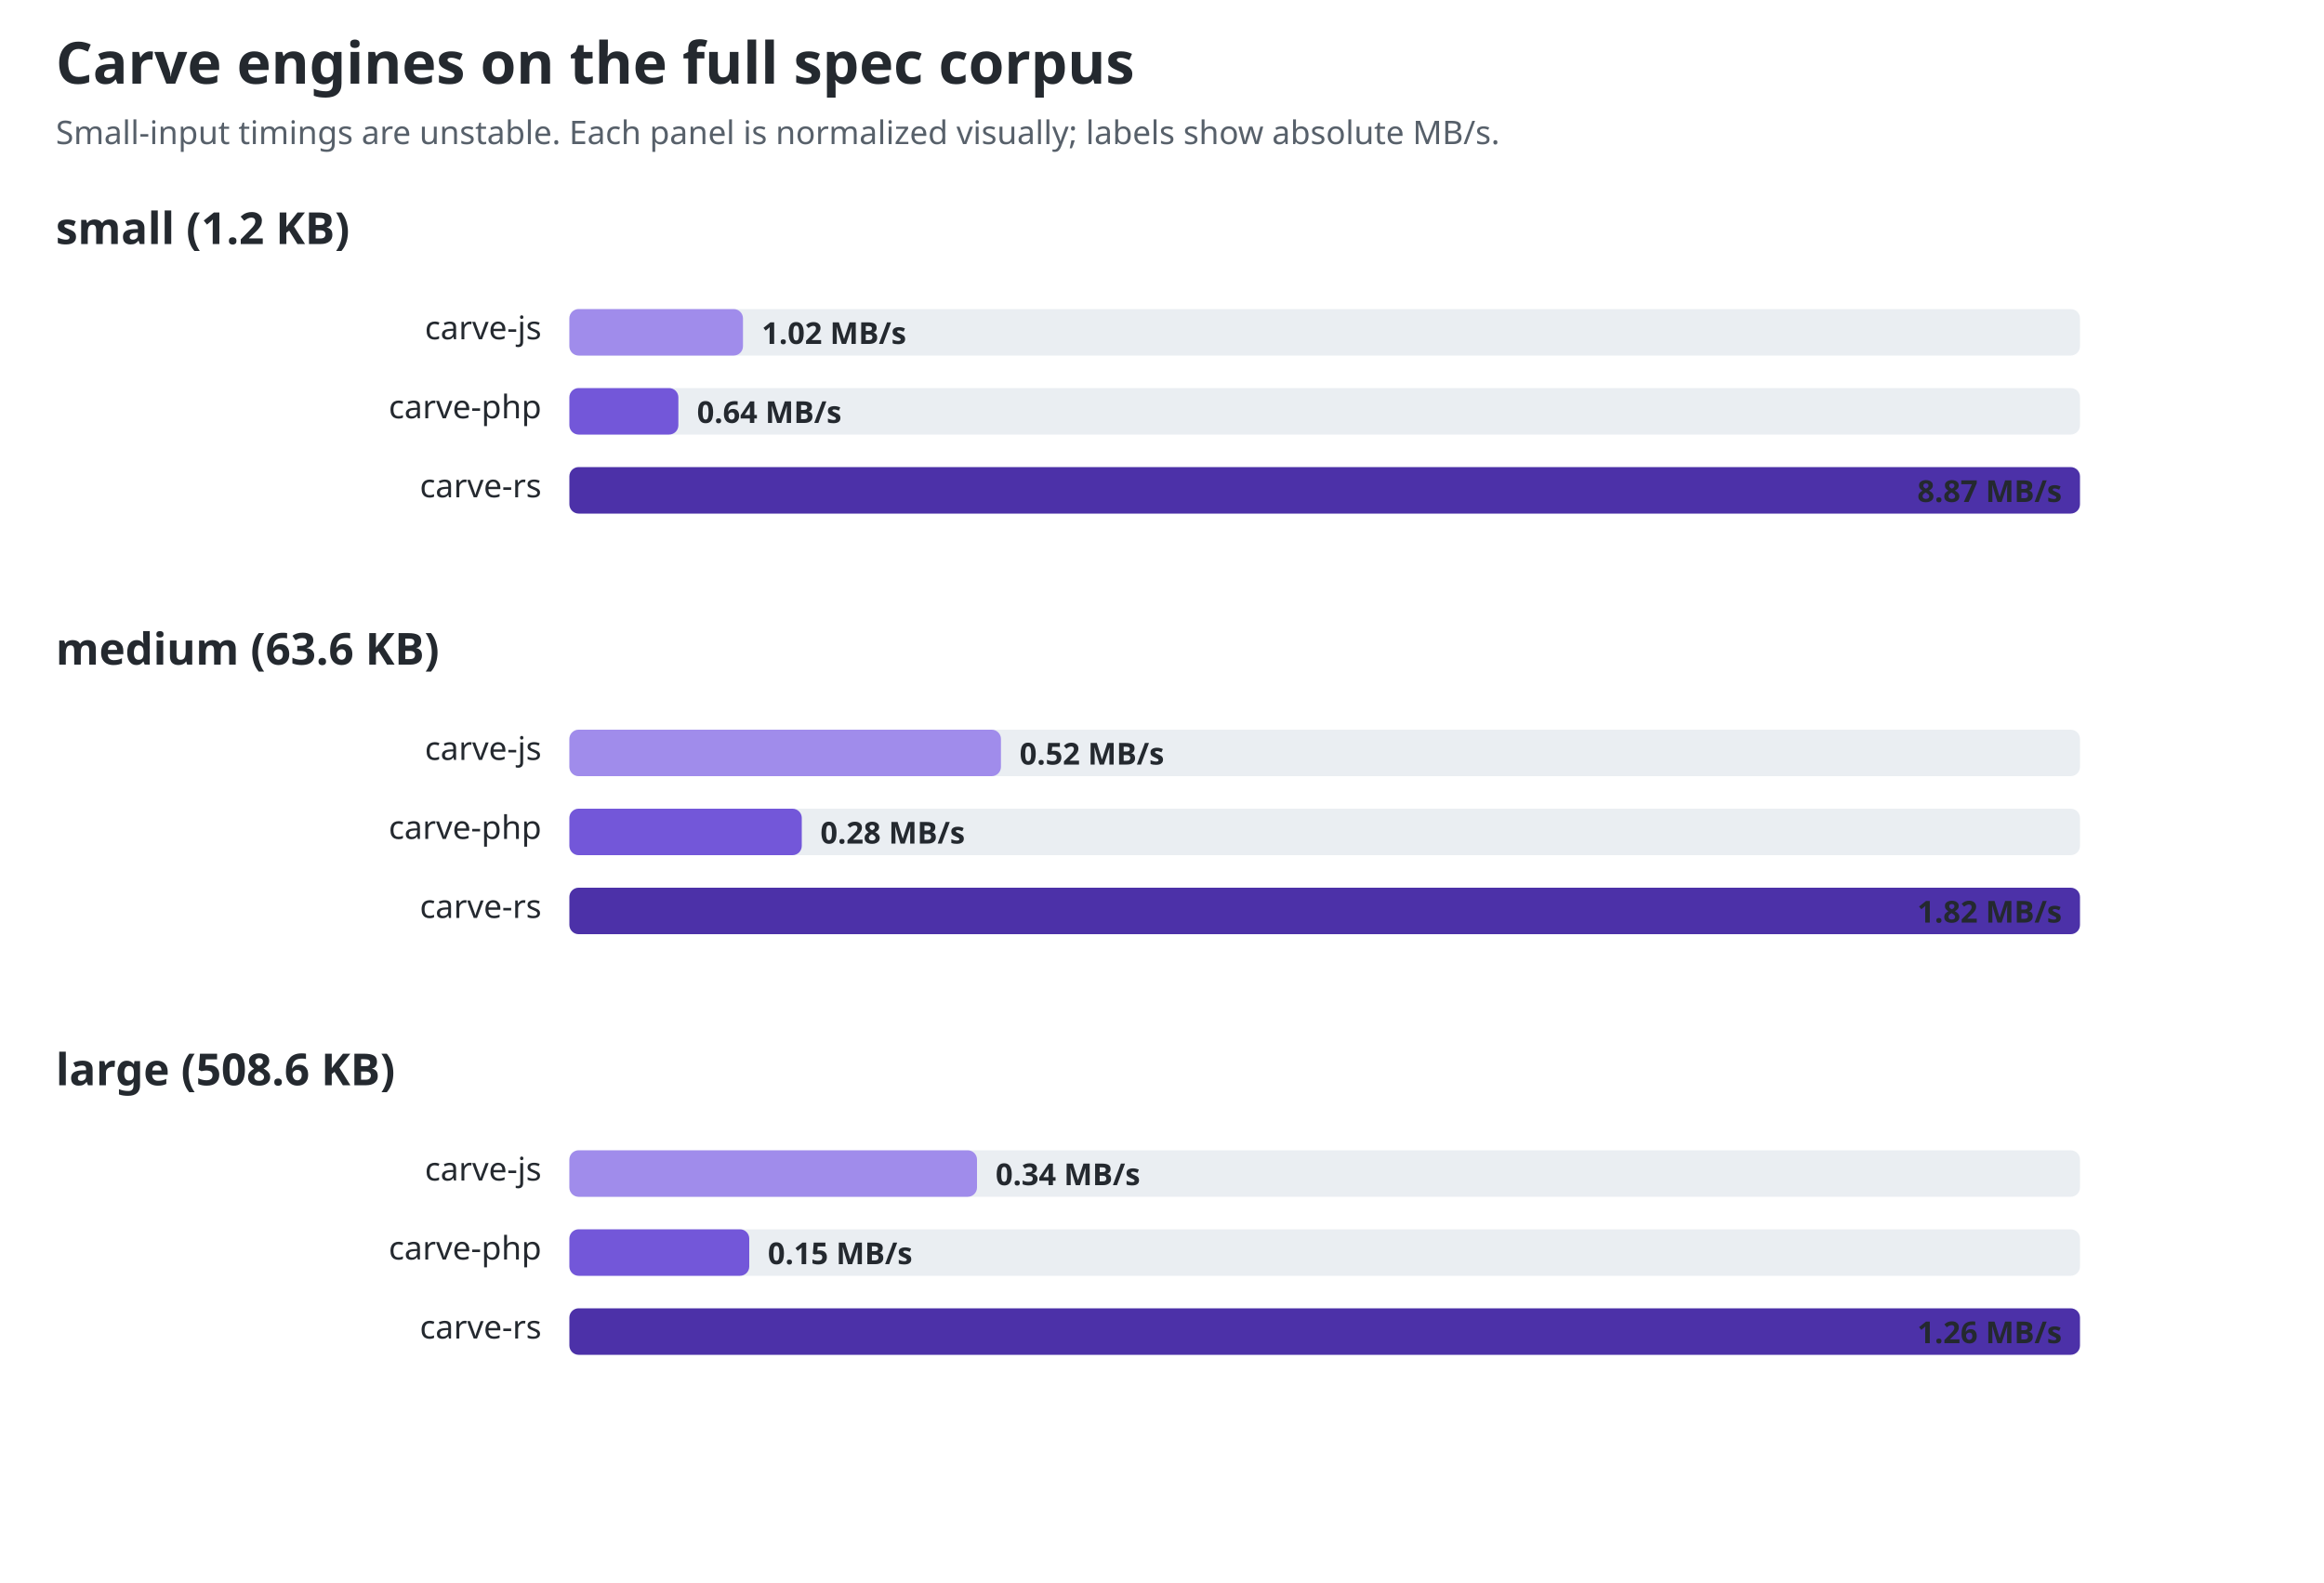
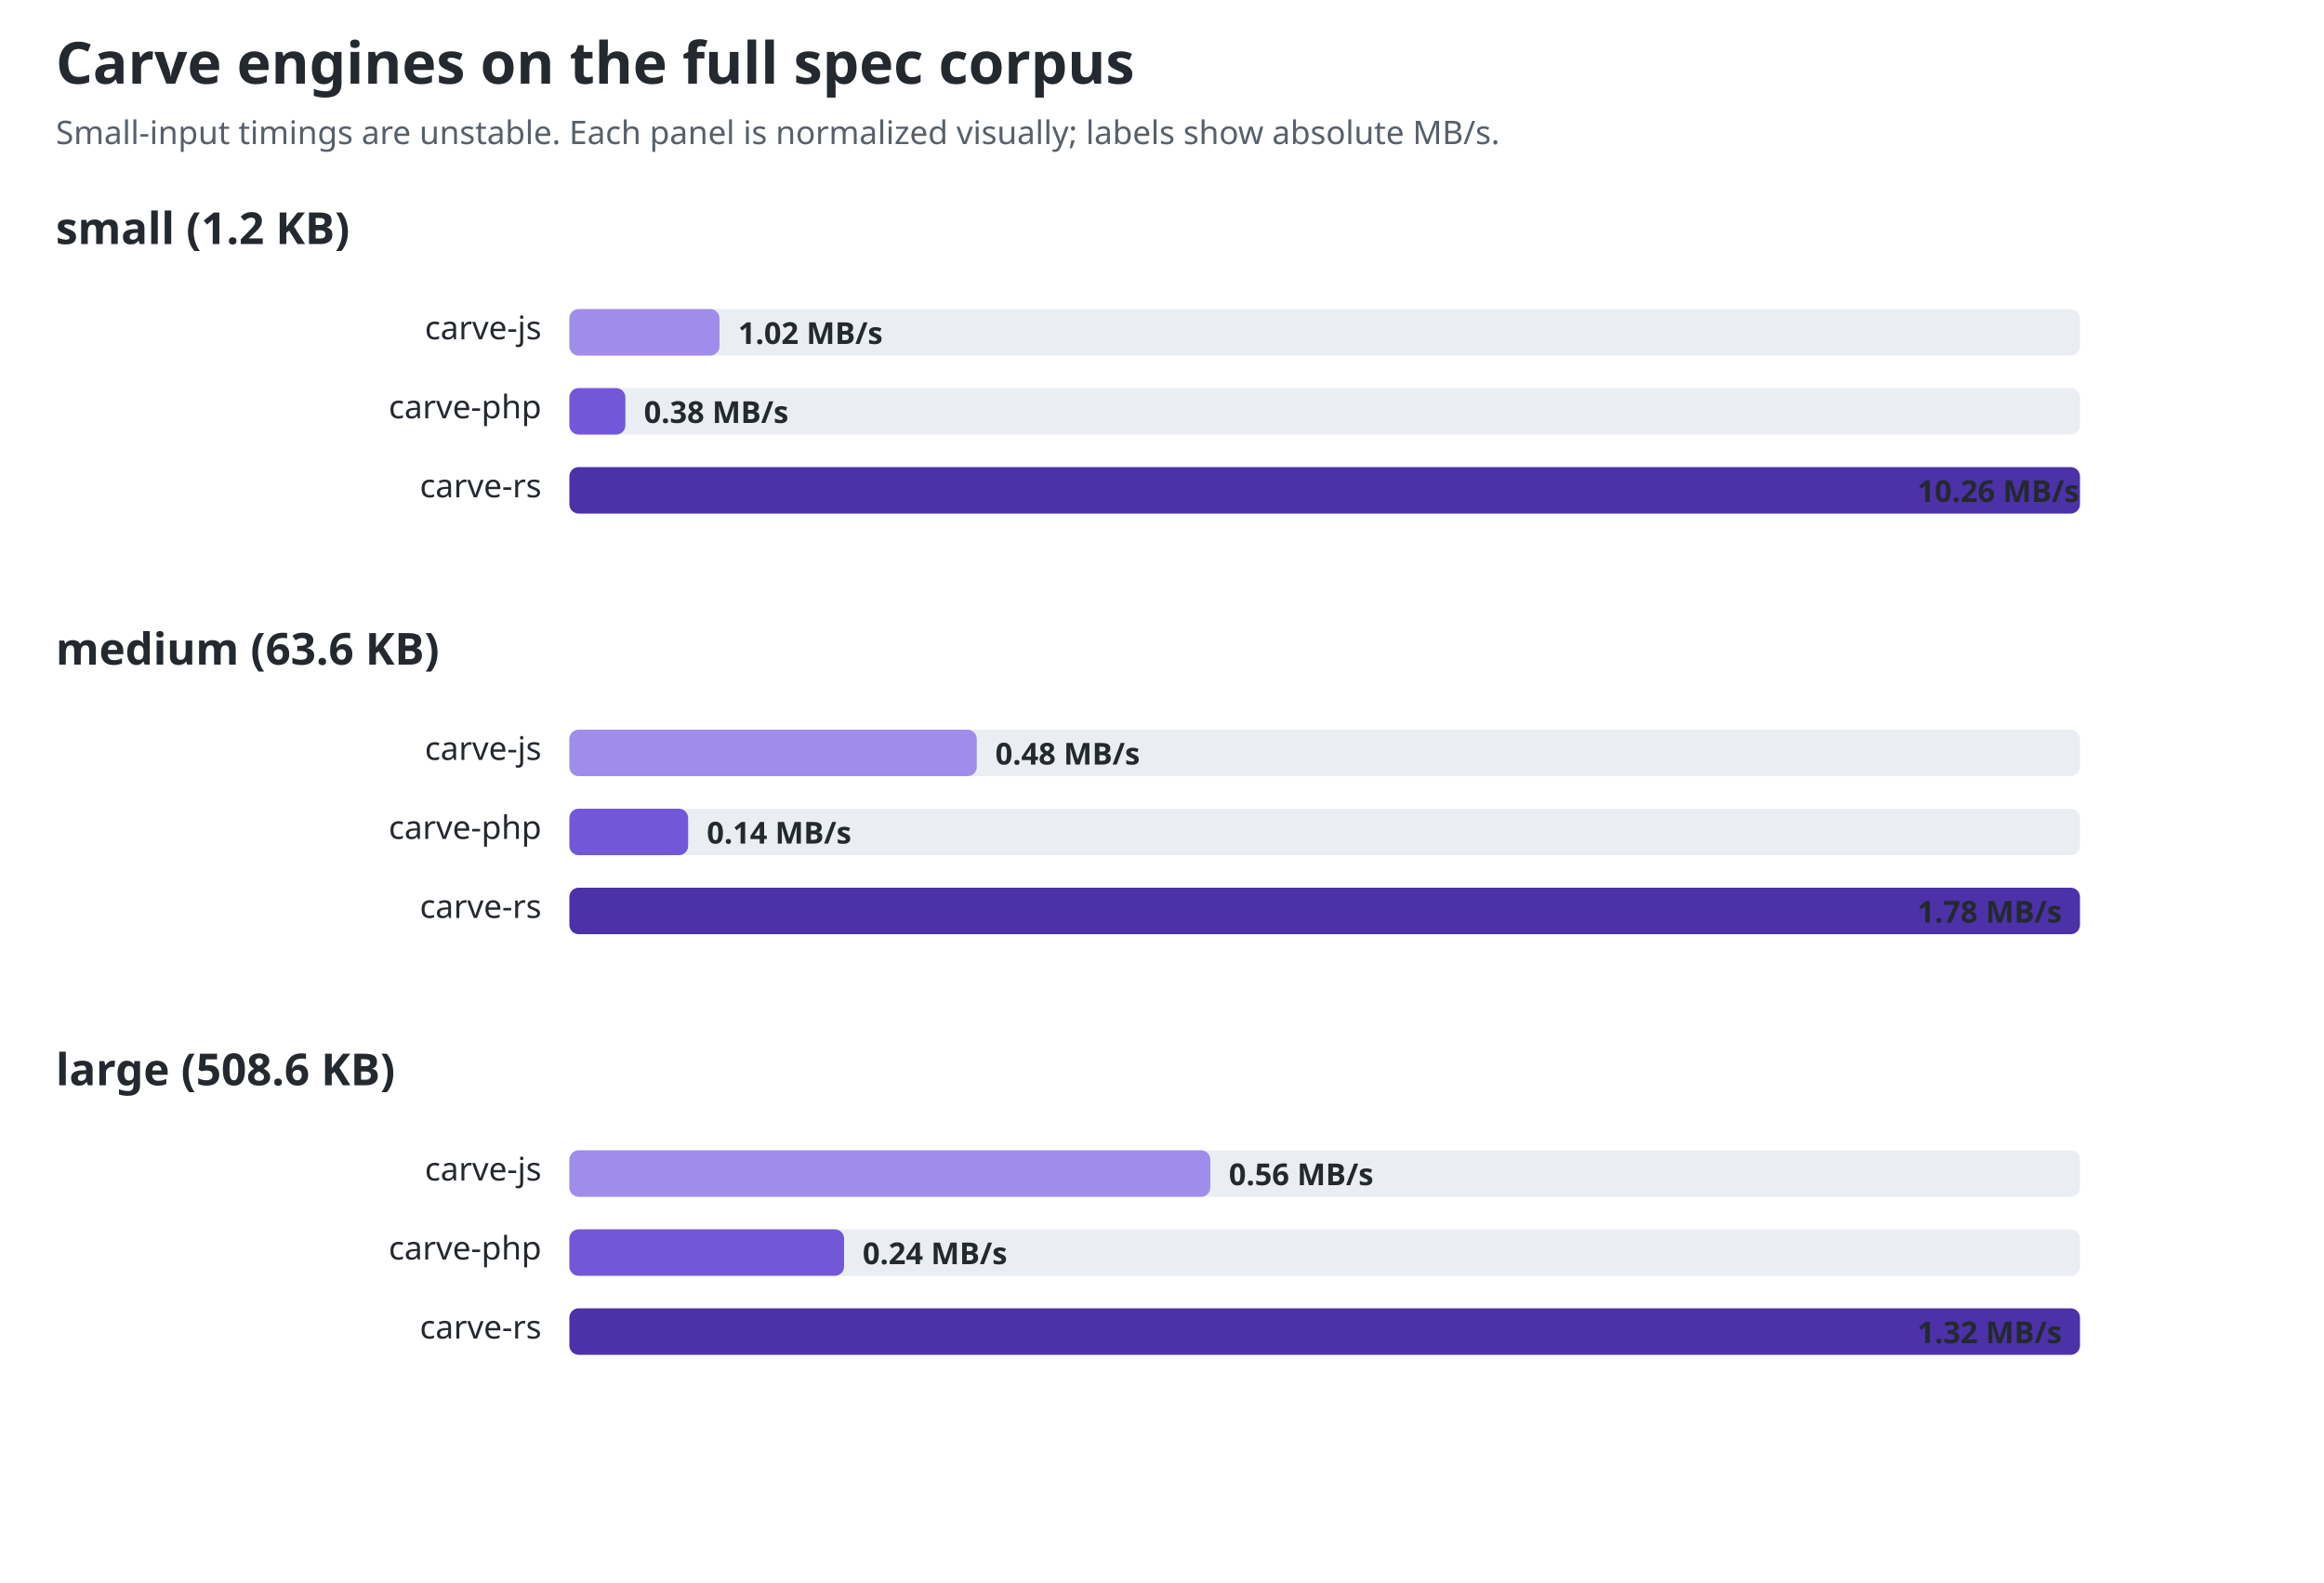
<svg xmlns="http://www.w3.org/2000/svg" width="1000" height="681" viewBox="0 0 1000 681" role="img" aria-labelledby="title desc">
  <style>text{font-family:ui-sans-serif,system-ui,sans-serif;fill:#24292f}.title{font-size:25px;font-weight:700}.sub{font-size:14px;fill:#57606a}.group{font-size:19px;font-weight:650}.label{font-size:14px}.value{font-size:13px;font-weight:650;fill:#24292f}.track{fill:#eaeef2}@media(prefers-color-scheme:dark){text,.value{fill:#f0f6fc}.sub{fill:#8c959f}.track{fill:#30363d}}</style>
  <text id="chart-title" class="title" x="24" y="36">Carve engines on the full spec corpus</text>
  <text class="sub" x="24" y="62">Small-input timings are unstable. Each panel is normalized visually; labels show absolute MB/s.</text>
  <text class="group" x="24" y="105">small (1.2 KB)</text>
  <text class="label" x="233" y="146" text-anchor="end">carve-js</text>
  <rect class="track" x="245" y="133" width="650" height="20" rx="4" />
-   <rect x="245" y="133" width="74.7" height="20" rx="4" fill="#a08ceb" />
-   <text class="value" x="327.746" y="148">1.02 MB/s</text>
+   <rect x="245" y="133" width="64.6" height="20" rx="4" fill="#a08ceb" />
+   <text class="value" x="317.62" y="148">1.02 MB/s</text>
  <text class="label" x="233" y="180" text-anchor="end">carve-php</text>
  <rect class="track" x="245" y="167" width="650" height="20" rx="4" />
-   <rect x="245" y="167" width="46.9" height="20" rx="4" fill="#7357d9" />
-   <text class="value" x="299.9" y="182">0.64 MB/s</text>
+   <rect x="245" y="167" width="24.1" height="20" rx="4" fill="#7357d9" />
+   <text class="value" x="277.074" y="182">0.38 MB/s</text>
  <text class="label" x="233" y="214" text-anchor="end">carve-rs</text>
  <rect class="track" x="245" y="201" width="650" height="20" rx="4" />
  <rect x="245" y="201" width="650.0" height="20" rx="4" fill="#4c31a8" />
-   <text class="value" x="825" y="216">8.87 MB/s</text>
+   <text class="value" x="825" y="216">10.26 MB/s</text>
  <text class="group" x="24" y="286">medium (63.6 KB)</text>
  <text class="label" x="233" y="327" text-anchor="end">carve-js</text>
  <rect class="track" x="245" y="314" width="650" height="20" rx="4" />
-   <rect x="245" y="314" width="185.7" height="20" rx="4" fill="#a08ceb" />
-   <text class="value" x="438.714" y="329">0.52 MB/s</text>
+   <rect x="245" y="314" width="175.3" height="20" rx="4" fill="#a08ceb" />
+   <text class="value" x="428.281" y="329">0.48 MB/s</text>
  <text class="label" x="233" y="361" text-anchor="end">carve-php</text>
  <rect class="track" x="245" y="348" width="650" height="20" rx="4" />
-   <rect x="245" y="348" width="100.0" height="20" rx="4" fill="#7357d9" />
-   <text class="value" x="353" y="363">0.28 MB/s</text>
+   <rect x="245" y="348" width="51.1" height="20" rx="4" fill="#7357d9" />
+   <text class="value" x="304.124" y="363">0.14 MB/s</text>
  <text class="label" x="233" y="395" text-anchor="end">carve-rs</text>
  <rect class="track" x="245" y="382" width="650" height="20" rx="4" />
  <rect x="245" y="382" width="650.0" height="20" rx="4" fill="#4c31a8" />
-   <text class="value" x="825" y="397">1.82 MB/s</text>
+   <text class="value" x="825" y="397">1.78 MB/s</text>
  <text class="group" x="24" y="467">large (508.6 KB)</text>
  <text class="label" x="233" y="508" text-anchor="end">carve-js</text>
  <rect class="track" x="245" y="495" width="650" height="20" rx="4" />
-   <rect x="245" y="495" width="175.4" height="20" rx="4" fill="#a08ceb" />
-   <text class="value" x="428.397" y="510">0.34 MB/s</text>
+   <rect x="245" y="495" width="275.8" height="20" rx="4" fill="#a08ceb" />
+   <text class="value" x="528.758" y="510">0.56 MB/s</text>
  <text class="label" x="233" y="542" text-anchor="end">carve-php</text>
  <rect class="track" x="245" y="529" width="650" height="20" rx="4" />
-   <rect x="245" y="529" width="77.4" height="20" rx="4" fill="#7357d9" />
-   <text class="value" x="330.381" y="544">0.15 MB/s</text>
+   <rect x="245" y="529" width="118.2" height="20" rx="4" fill="#7357d9" />
+   <text class="value" x="371.182" y="544">0.24 MB/s</text>
  <text class="label" x="233" y="576" text-anchor="end">carve-rs</text>
  <rect class="track" x="245" y="563" width="650" height="20" rx="4" />
  <rect x="245" y="563" width="650.0" height="20" rx="4" fill="#4c31a8" />
-   <text class="value" x="825" y="578">1.26 MB/s</text>
+   <text class="value" x="825" y="578">1.32 MB/s</text>
</svg>
